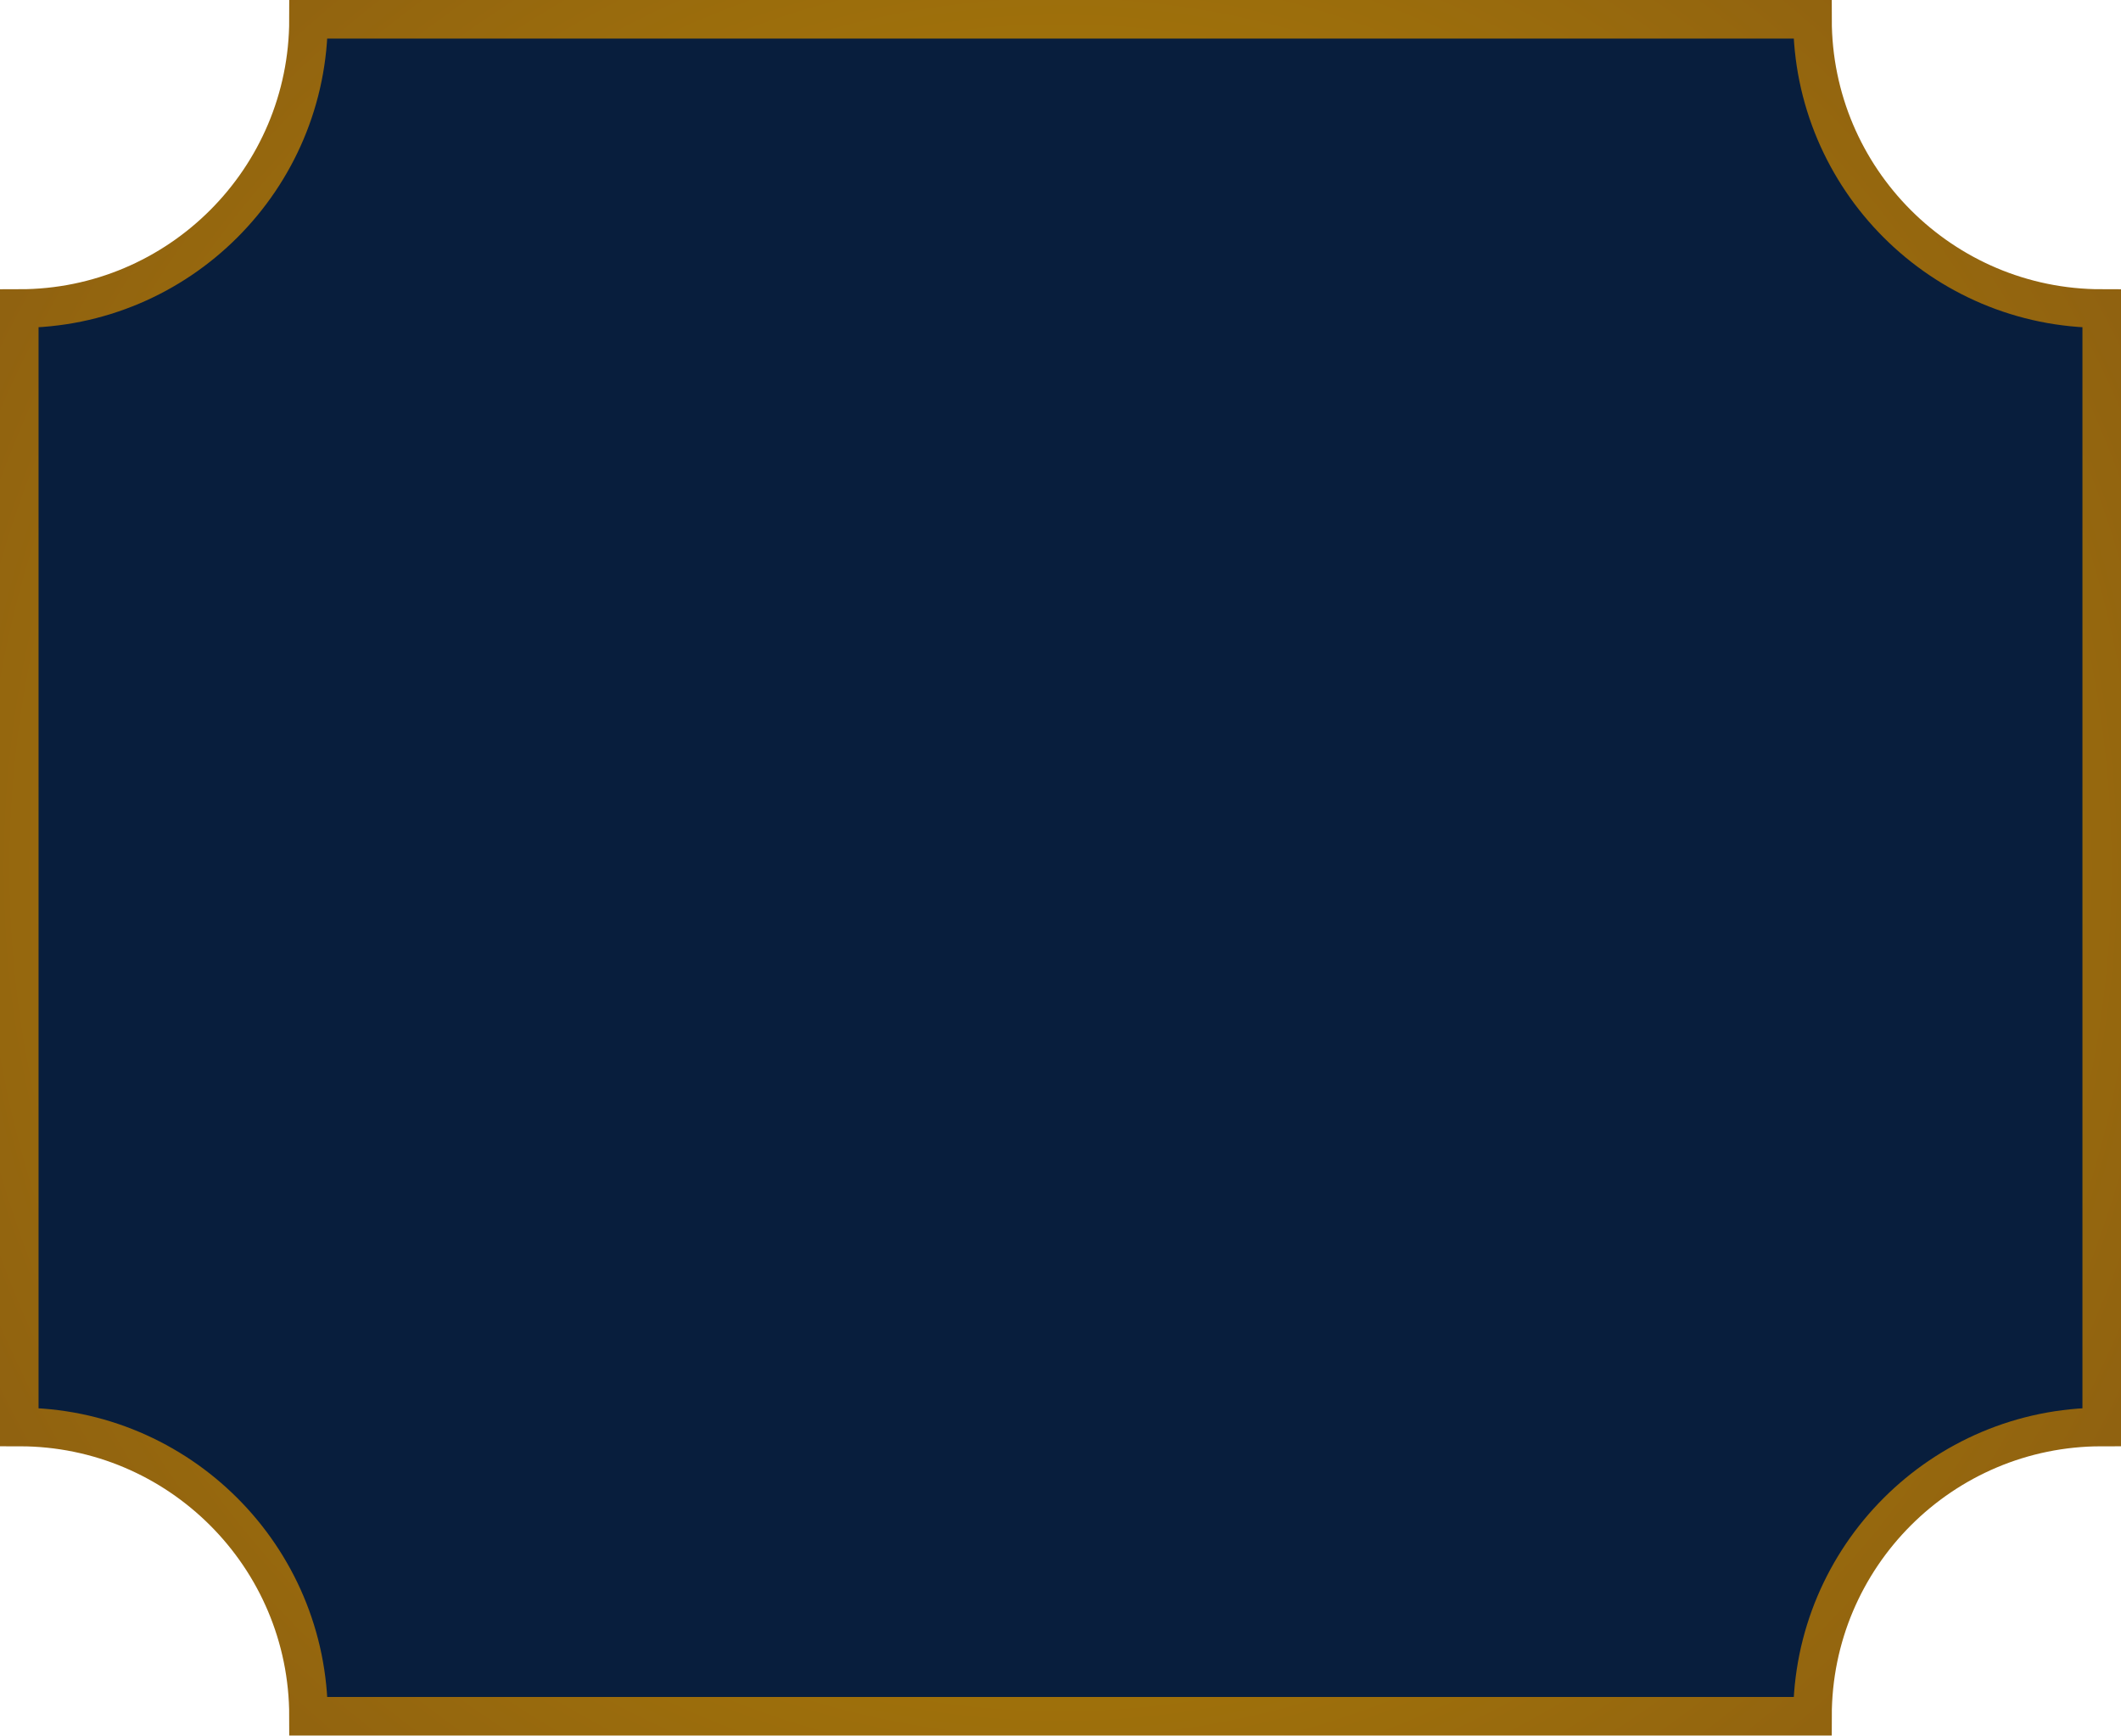
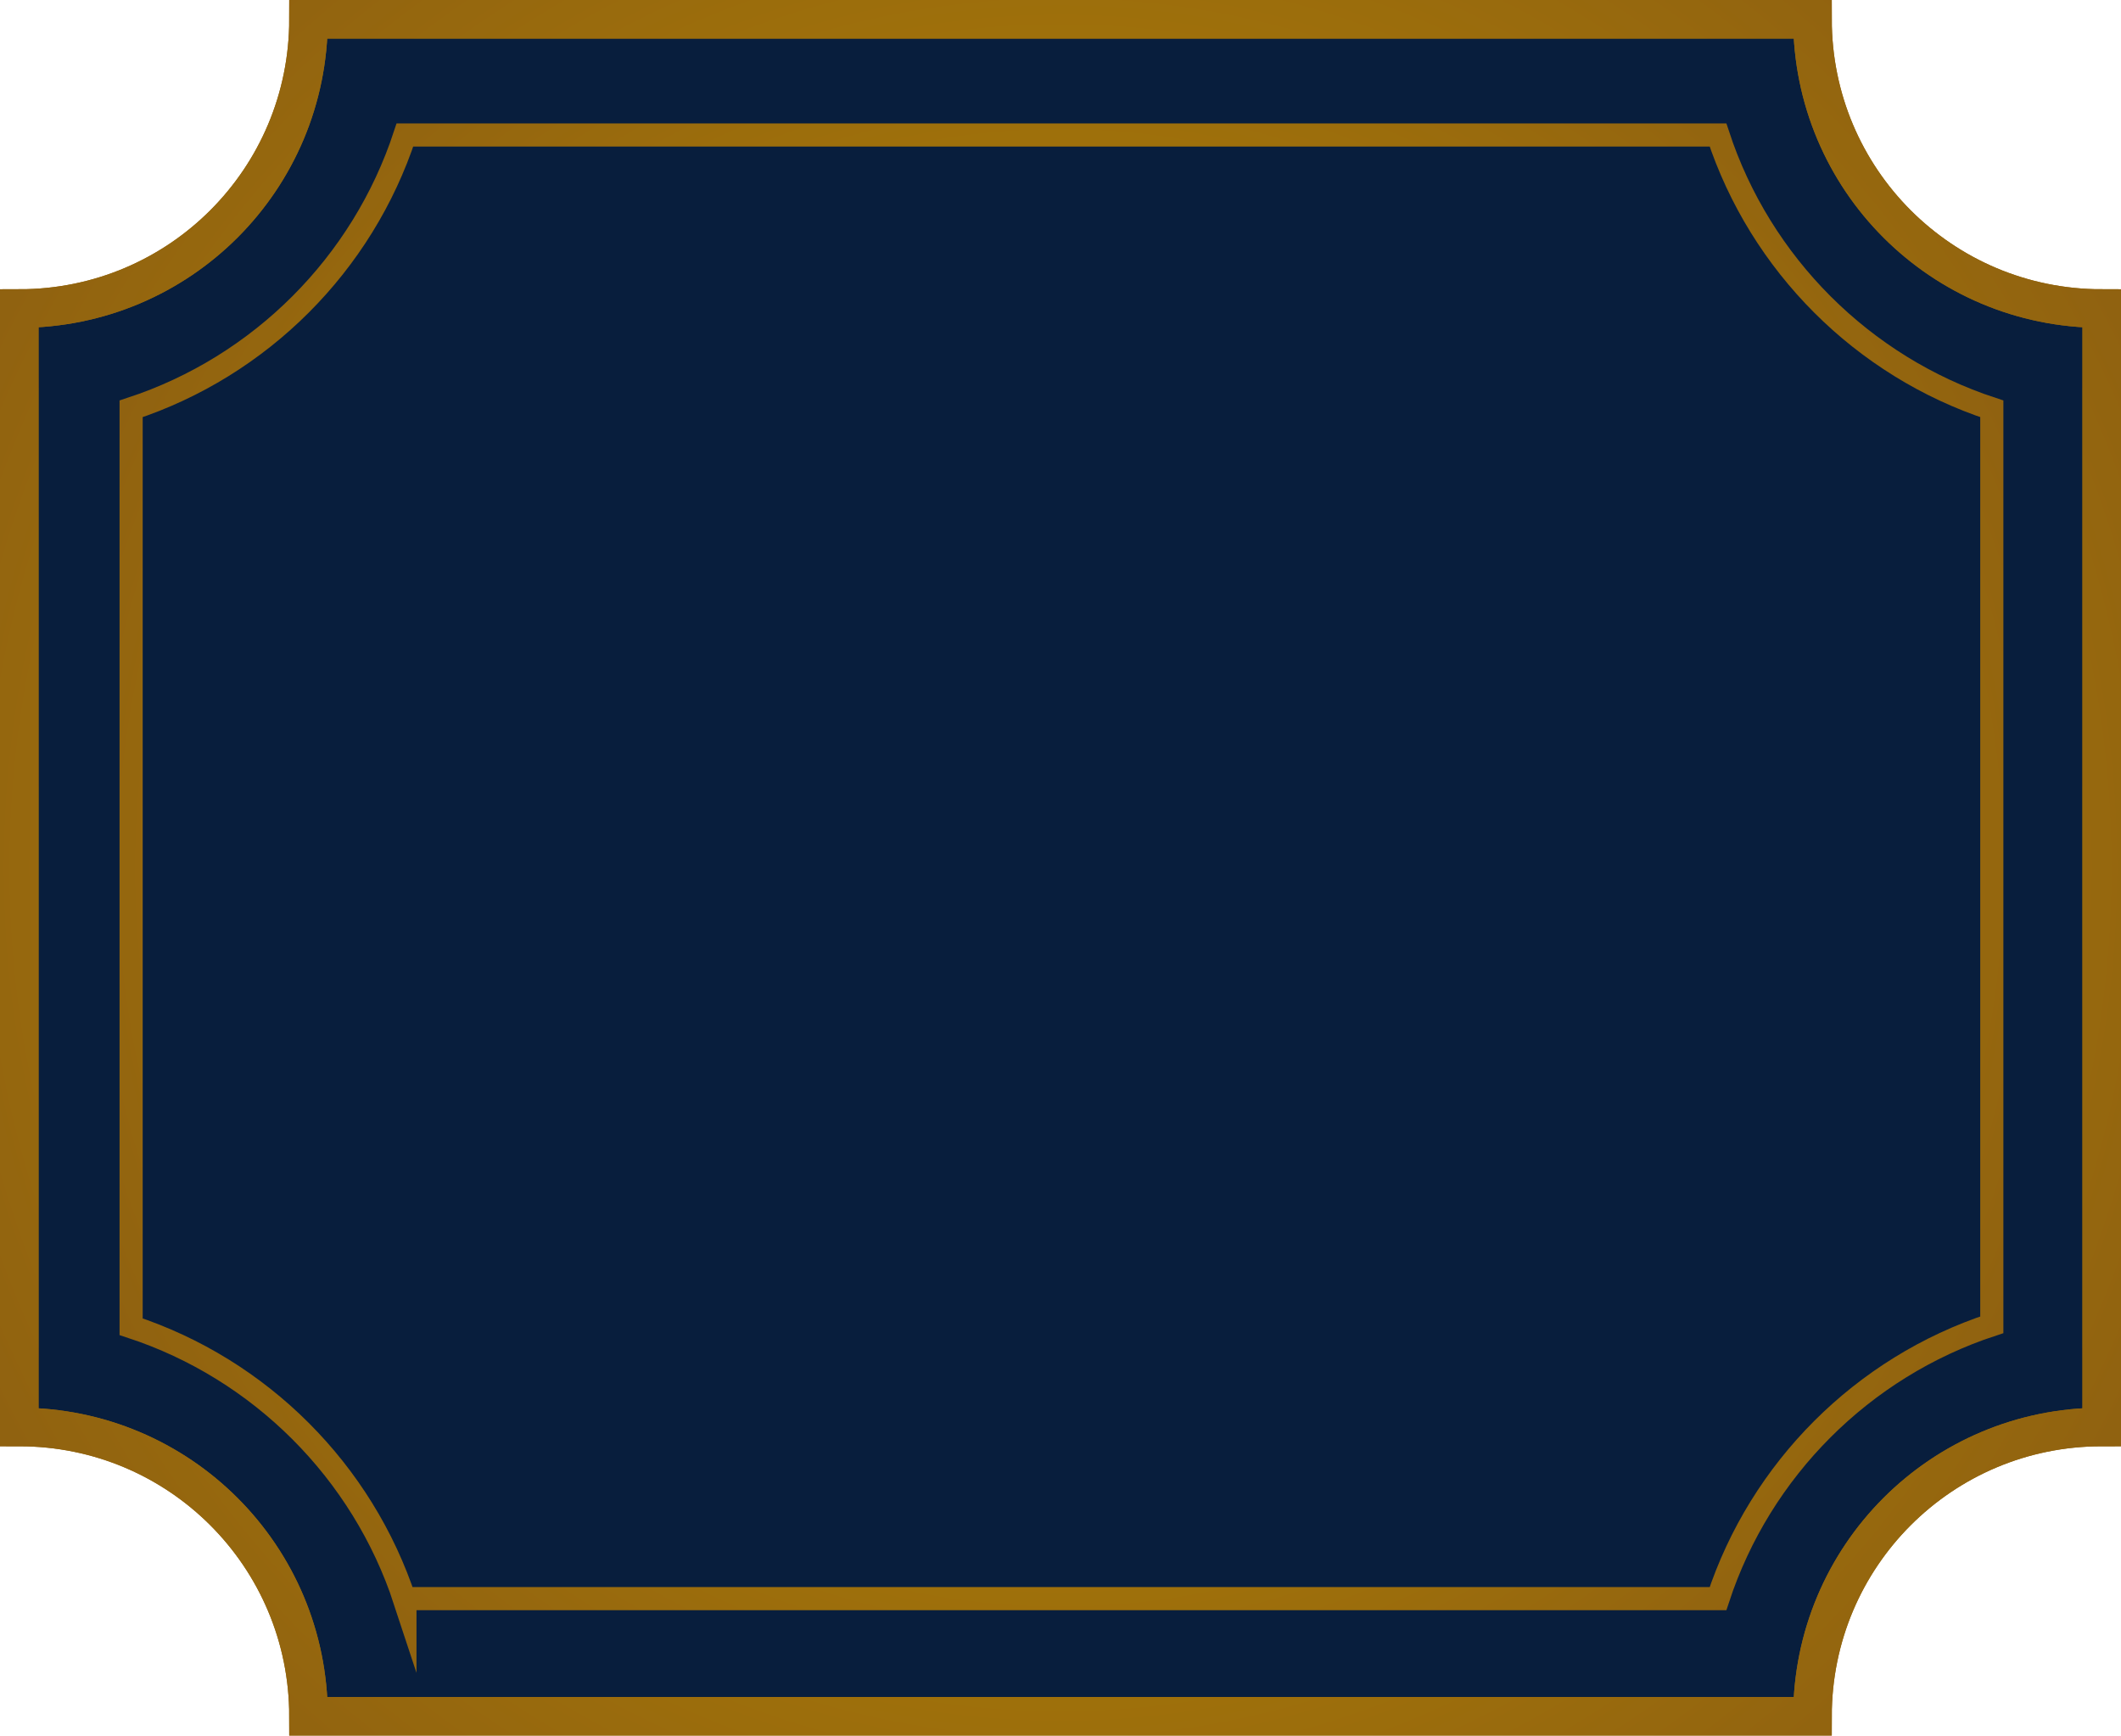
- <svg xmlns="http://www.w3.org/2000/svg" viewBox="0 0 110 90">
+ <svg xmlns="http://www.w3.org/2000/svg" xmlns:xlink="http://www.w3.org/1999/xlink" id="_レイヤー_1" data-name="レイヤー_1" version="1.1" viewBox="0 0 110 90">
  <defs>
-     <radialGradient id="option-border" cx="55" cy="45" r="70" gradientUnits="userSpaceOnUse">
+     <style>
+       .st0 {
+         stroke: url(#_名称未設定グラデーション1);
+         stroke-width: 1.2px;
+       }
+ 
+       .st0, .st1 {
+         fill: none;
+         stroke-miterlimit: 10;
+       }
+ 
+       .st2 {
+         fill: #081e3d;
+       }
+ 
+       .st1 {
+         stroke: url(#_名称未設定グラデーション);
+         stroke-width: 2px;
+       }
+     </style>
+     <radialGradient id="_名称未設定グラデーション" data-name="名称未設定グラデーション" cx="55" cy="47" fx="55" fy="47" r="70" gradientTransform="translate(0 92) scale(1 -1)" gradientUnits="userSpaceOnUse">
      <stop offset="0" stop-color="#bf9000" />
      <stop offset="1" stop-color="#8a5c12" />
    </radialGradient>
+     <radialGradient id="_名称未設定グラデーション1" data-name="名称未設定グラデーション" cy="45" fy="45" r="61.3" gradientTransform="matrix(1,0,0,1,0,0)" xlink:href="#_名称未設定グラデーション" />
  </defs>
-   <path fill="#081e3d" d="M94,89H16c0-8.28-6.72-15-15-15V16c8.28,0,15-6.72,15-15h78c0,8.28,6.72,15,15,15v58c-8.28,0-15,6.72-15,15Z" />
-   <path fill="none" stroke="url(#option-border)" stroke-width="2" stroke-miterlimit="10" vector-effect="non-scaling-stroke" d="M94,89H16c0-8.28-6.72-15-15-15V16c8.28,0,15-6.72,15-15h78c0,8.28,6.72,15,15,15v58c-8.28,0-15,6.72-15,15Z" />
+   <path class="st2" d="M94,89H16c0-8.3-6.7-15-15-15V16c8.3,0,15-6.7,15-15h78c0,8.3,6.7,15,15,15v58c-8.3,0-15,6.7-15,15Z" />
+   <path class="st1" d="M94,89H16c0-8.3-6.7-15-15-15V16c8.3,0,15-6.7,15-15h78c0,8.3,6.7,15,15,15v58c-8.3,0-15,6.7-15,15Z" vector-effect="non-scaling-stroke" />
+   <path class="st1" d="M94,89H16c0-8.3-6.7-15-15-15V16c8.3,0,15-6.7,15-15h78c0,8.3,6.7,15,15,15v58c-8.3,0-15,6.7-15,15Z" vector-effect="non-scaling-stroke" />
+   <path class="st0" d="M21,83c-2.2-6.7-7.5-12-14.2-14.2V21.2c6.7-2.2,12-7.5,14.2-14.2h68.1c2.2,6.7,7.5,12,14.2,14.2v47.5c-6.7,2.2-12,7.5-14.2,14.2H21Z" />
</svg>
